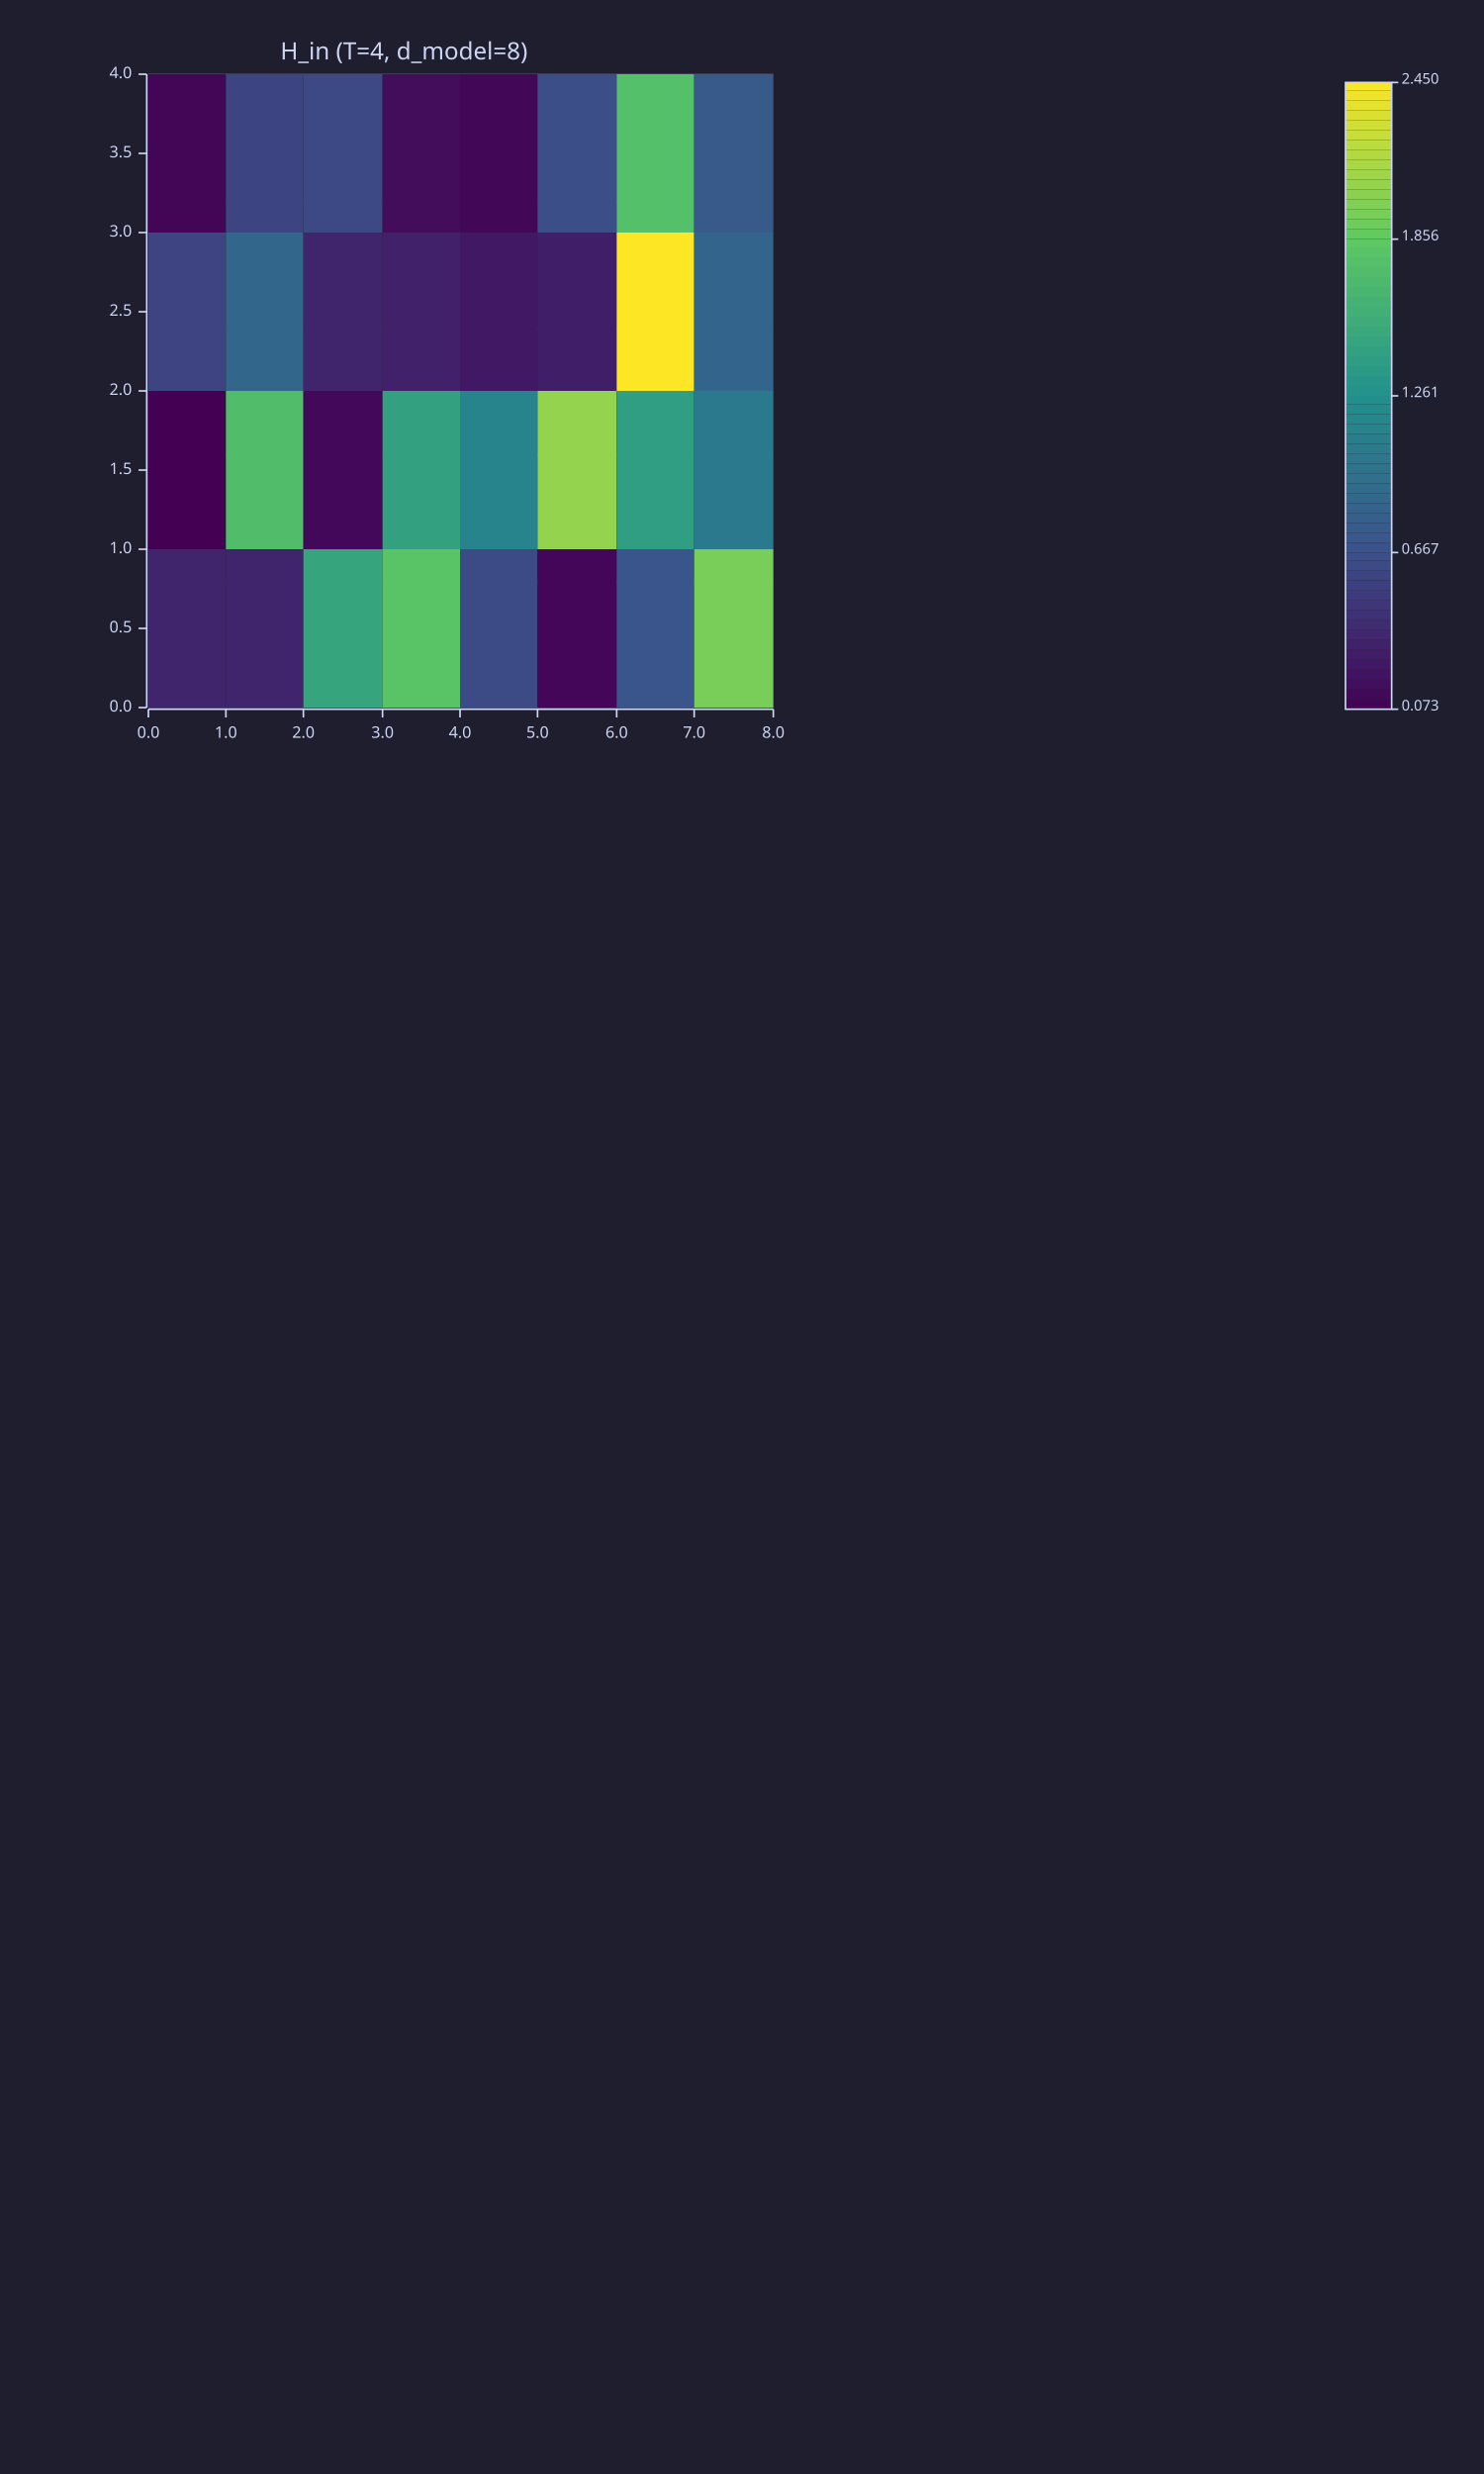
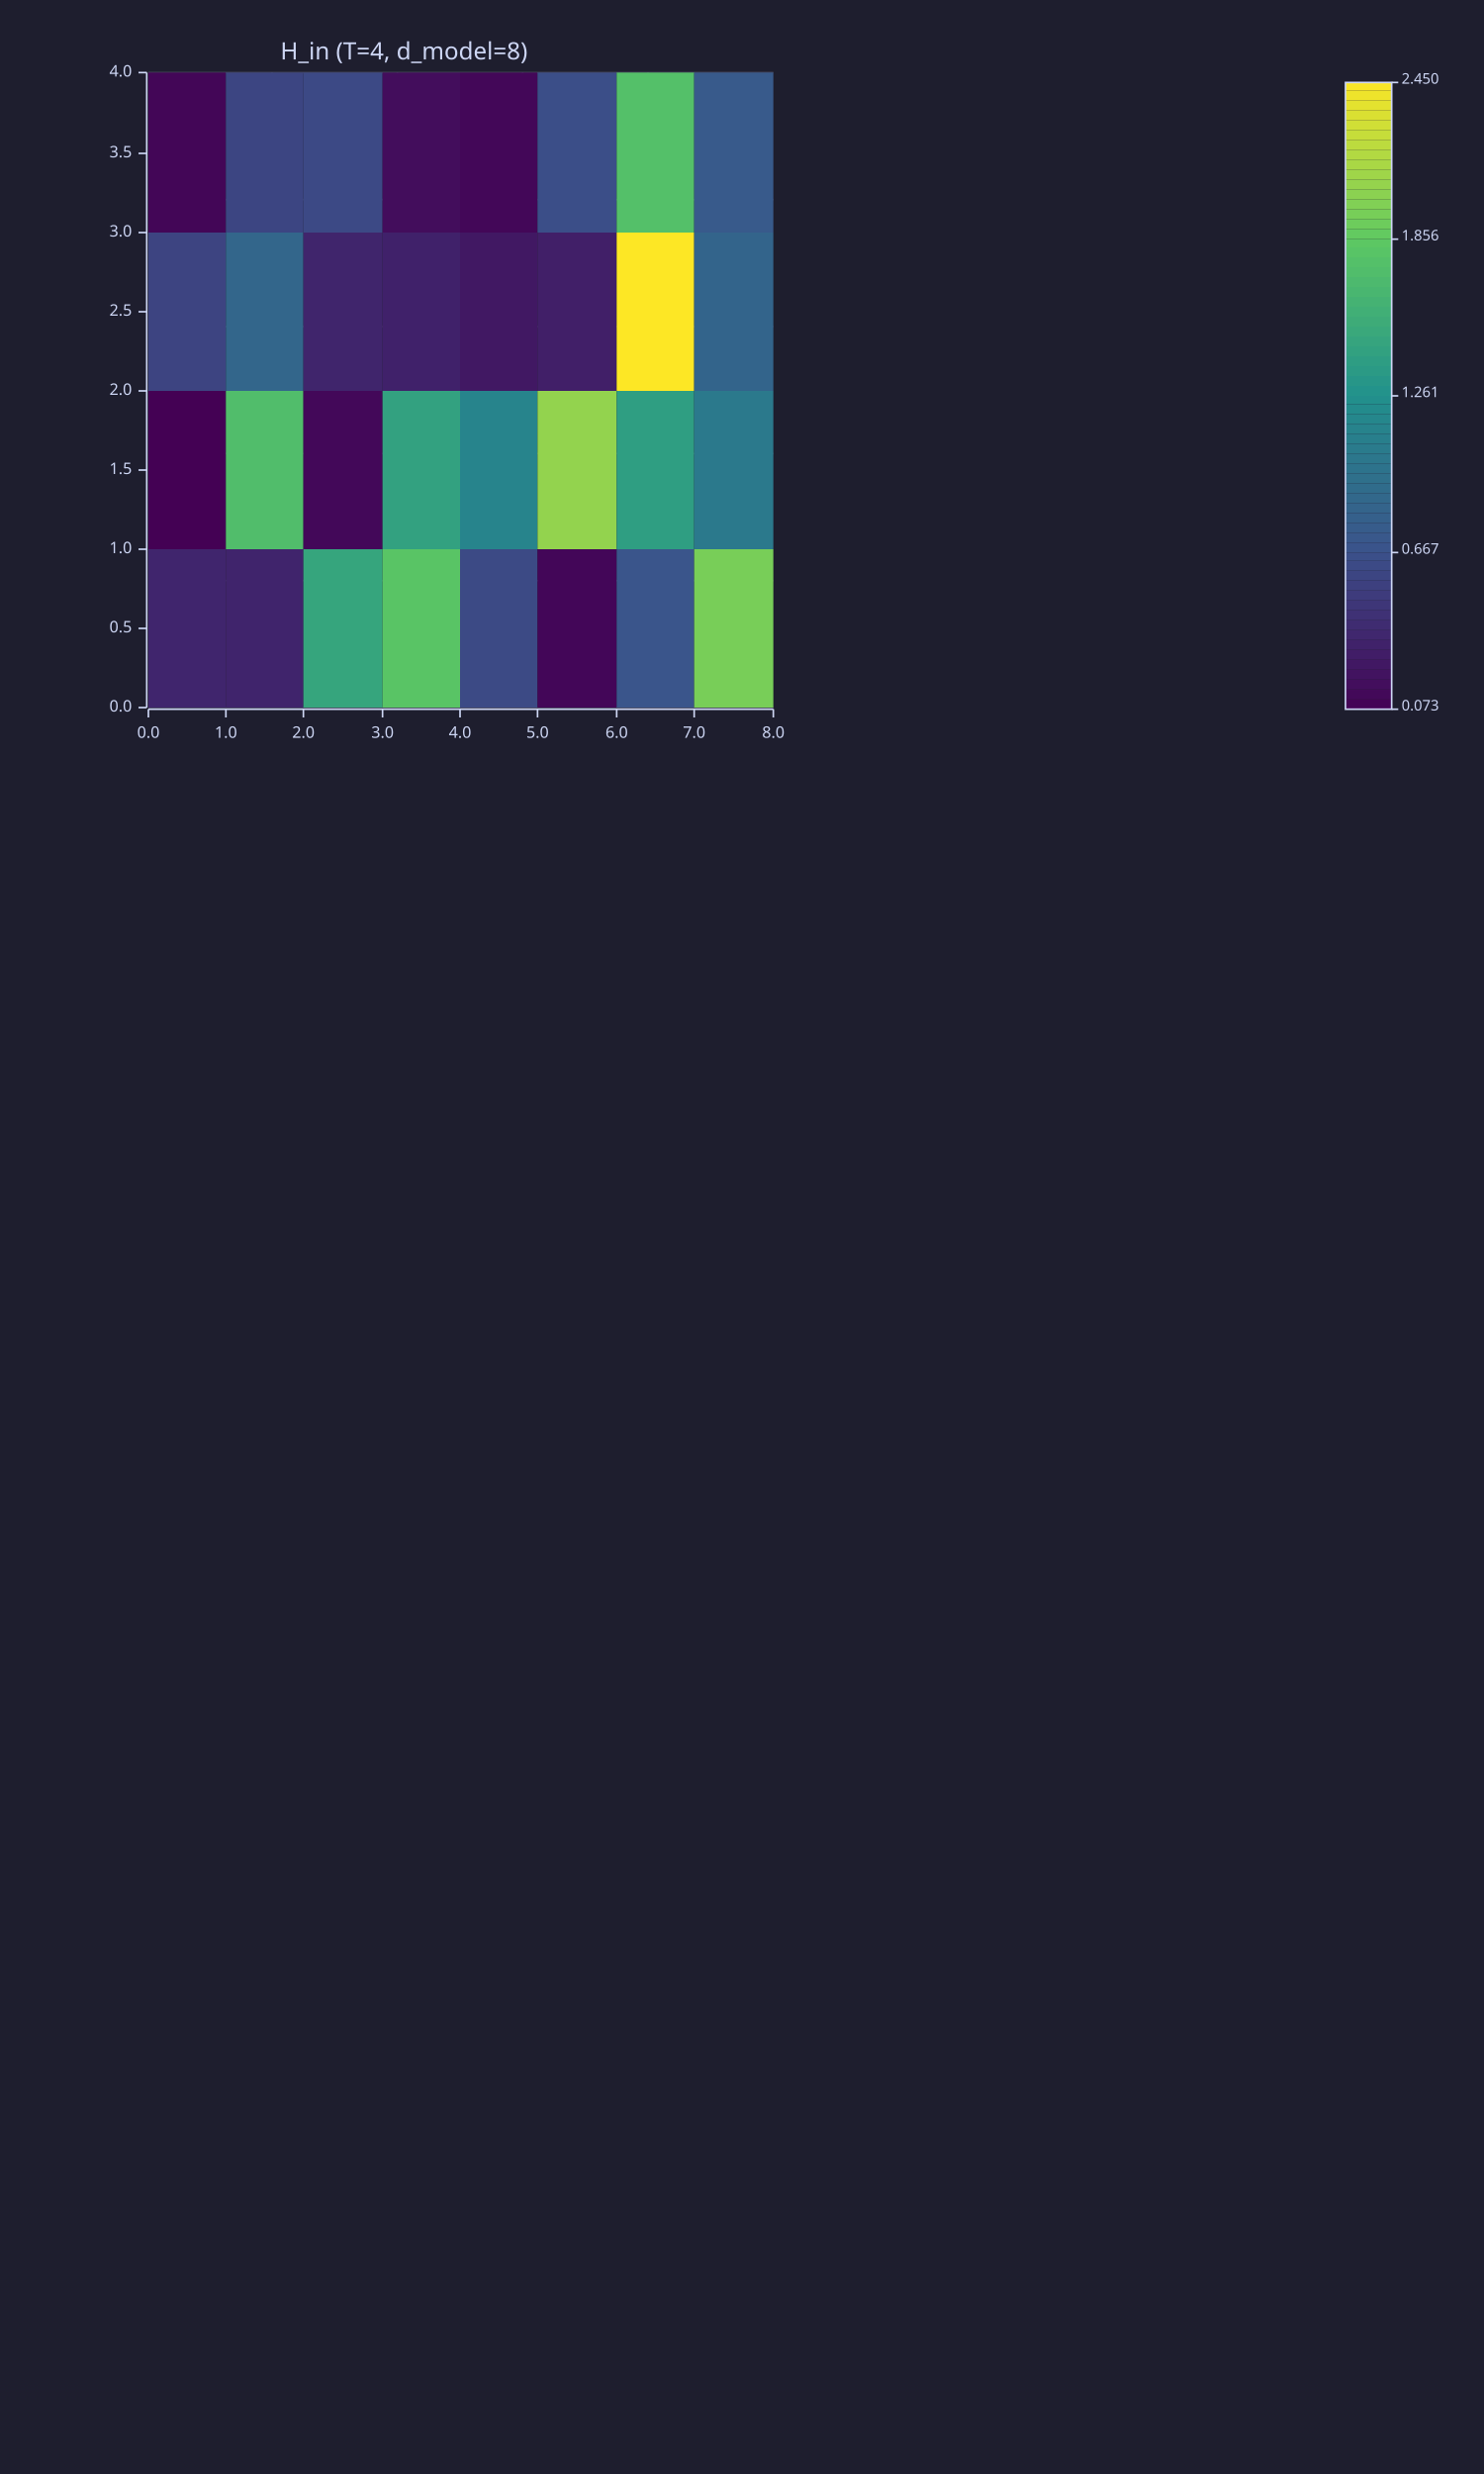
<svg xmlns="http://www.w3.org/2000/svg" width="900" height="1500" viewBox="0 0 900 1500">
  <rect x="0" y="0" width="900" height="1500" opacity="1" fill="#1E1E2E" stroke="none" />
  <rect x="0" y="0" width="900" height="500" opacity="1" fill="#1E1E2E" stroke="none" />
  <text x="245" y="25" dy="0.76em" text-anchor="middle" font-family="sans-serif" font-size="14.516" opacity="1" fill="#CDD6F4">
H_in (T=4, d_model=8)
</text>
  <text x="20" y="237" dy="0.76em" text-anchor="middle" font-family="sans-serif" font-size="11.29" opacity="1" fill="#CDD6F4" transform="rotate(270, 20, 237)">

</text>
  <text x="280" y="480" dy="-0.5ex" text-anchor="middle" font-family="sans-serif" font-size="11.29" opacity="1" fill="#CDD6F4">

</text>
-   <polyline fill="none" opacity="1" stroke="#CDD6F4" stroke-width="1" points="89,45 89,429 " />
+   <polyline fill="none" opacity="1" stroke="#CDD6F4" stroke-width="1" points="89,44 89,429 " />
  <text x="80" y="429" dy="0.5ex" text-anchor="end" font-family="sans-serif" font-size="9.677" opacity="1" fill="#CDD6F4">
0.0
</text>
  <polyline fill="none" opacity="1" stroke="#CDD6F4" stroke-width="1" points="84,429 89,429 " />
  <text x="80" y="381" dy="0.5ex" text-anchor="end" font-family="sans-serif" font-size="9.677" opacity="1" fill="#CDD6F4">
0.5
</text>
  <polyline fill="none" opacity="1" stroke="#CDD6F4" stroke-width="1" points="84,381 89,381 " />
  <text x="80" y="333" dy="0.5ex" text-anchor="end" font-family="sans-serif" font-size="9.677" opacity="1" fill="#CDD6F4">
1.0
</text>
  <polyline fill="none" opacity="1" stroke="#CDD6F4" stroke-width="1" points="84,333 89,333 " />
  <text x="80" y="285" dy="0.5ex" text-anchor="end" font-family="sans-serif" font-size="9.677" opacity="1" fill="#CDD6F4">
1.5
</text>
  <polyline fill="none" opacity="1" stroke="#CDD6F4" stroke-width="1" points="84,285 89,285 " />
  <text x="80" y="237" dy="0.5ex" text-anchor="end" font-family="sans-serif" font-size="9.677" opacity="1" fill="#CDD6F4">
2.0
</text>
  <polyline fill="none" opacity="1" stroke="#CDD6F4" stroke-width="1" points="84,237 89,237 " />
  <text x="80" y="189" dy="0.5ex" text-anchor="end" font-family="sans-serif" font-size="9.677" opacity="1" fill="#CDD6F4">
2.5
</text>
  <polyline fill="none" opacity="1" stroke="#CDD6F4" stroke-width="1" points="84,189 89,189 " />
  <text x="80" y="141" dy="0.5ex" text-anchor="end" font-family="sans-serif" font-size="9.677" opacity="1" fill="#CDD6F4">
3.0
</text>
  <polyline fill="none" opacity="1" stroke="#CDD6F4" stroke-width="1" points="84,141 89,141 " />
  <text x="80" y="93" dy="0.5ex" text-anchor="end" font-family="sans-serif" font-size="9.677" opacity="1" fill="#CDD6F4">
3.5
</text>
  <polyline fill="none" opacity="1" stroke="#CDD6F4" stroke-width="1" points="84,93 89,93 " />
-   <text x="80" y="45" dy="0.5ex" text-anchor="end" font-family="sans-serif" font-size="9.677" opacity="1" fill="#CDD6F4">
+   <text x="80" y="44" dy="0.5ex" text-anchor="end" font-family="sans-serif" font-size="9.677" opacity="1" fill="#CDD6F4">
4.0
</text>
-   <polyline fill="none" opacity="1" stroke="#CDD6F4" stroke-width="1" points="84,45 89,45 " />
+   <polyline fill="none" opacity="1" stroke="#CDD6F4" stroke-width="1" points="84,44 89,44 " />
  <polyline fill="none" opacity="1" stroke="#CDD6F4" stroke-width="1" points="90,430 469,430 " />
  <text x="90" y="440" dy="0.76em" text-anchor="middle" font-family="sans-serif" font-size="9.677" opacity="1" fill="#CDD6F4">
0.0
</text>
  <polyline fill="none" opacity="1" stroke="#CDD6F4" stroke-width="1" points="90,430 90,435 " />
  <text x="137" y="440" dy="0.76em" text-anchor="middle" font-family="sans-serif" font-size="9.677" opacity="1" fill="#CDD6F4">
1.0
</text>
  <polyline fill="none" opacity="1" stroke="#CDD6F4" stroke-width="1" points="137,430 137,435 " />
  <text x="184" y="440" dy="0.76em" text-anchor="middle" font-family="sans-serif" font-size="9.677" opacity="1" fill="#CDD6F4">
2.0
</text>
  <polyline fill="none" opacity="1" stroke="#CDD6F4" stroke-width="1" points="184,430 184,435 " />
  <text x="232" y="440" dy="0.76em" text-anchor="middle" font-family="sans-serif" font-size="9.677" opacity="1" fill="#CDD6F4">
3.0
</text>
  <polyline fill="none" opacity="1" stroke="#CDD6F4" stroke-width="1" points="232,430 232,435 " />
  <text x="279" y="440" dy="0.76em" text-anchor="middle" font-family="sans-serif" font-size="9.677" opacity="1" fill="#CDD6F4">
4.0
</text>
  <polyline fill="none" opacity="1" stroke="#CDD6F4" stroke-width="1" points="279,430 279,435 " />
  <text x="326" y="440" dy="0.76em" text-anchor="middle" font-family="sans-serif" font-size="9.677" opacity="1" fill="#CDD6F4">
5.0
</text>
  <polyline fill="none" opacity="1" stroke="#CDD6F4" stroke-width="1" points="326,430 326,435 " />
  <text x="374" y="440" dy="0.76em" text-anchor="middle" font-family="sans-serif" font-size="9.677" opacity="1" fill="#CDD6F4">
6.0
</text>
  <polyline fill="none" opacity="1" stroke="#CDD6F4" stroke-width="1" points="374,430 374,435 " />
  <text x="421" y="440" dy="0.76em" text-anchor="middle" font-family="sans-serif" font-size="9.677" opacity="1" fill="#CDD6F4">
7.0
</text>
  <polyline fill="none" opacity="1" stroke="#CDD6F4" stroke-width="1" points="421,430 421,435 " />
  <text x="469" y="440" dy="0.76em" text-anchor="middle" font-family="sans-serif" font-size="9.677" opacity="1" fill="#CDD6F4">
8.0
</text>
  <polyline fill="none" opacity="1" stroke="#CDD6F4" stroke-width="1" points="469,430 469,435 " />
  <polyline fill="none" opacity="0.3" stroke="#9696B4" stroke-width="1" points="90,429 469,429 " />
-   <polyline fill="none" opacity="0.3" stroke="#9696B4" stroke-width="1" points="90,353 469,353 " />
-   <polyline fill="none" opacity="0.3" stroke="#9696B4" stroke-width="1" points="90,276 469,276 " />
-   <polyline fill="none" opacity="0.3" stroke="#9696B4" stroke-width="1" points="90,199 469,199 " />
-   <polyline fill="none" opacity="0.3" stroke="#9696B4" stroke-width="1" points="90,122 469,122 " />
-   <polyline fill="none" opacity="0.3" stroke="#9696B4" stroke-width="1" points="90,45 469,45 " />
-   <polyline fill="none" opacity="0.3" stroke="#9696B4" stroke-width="1" points="165,429 165,45 " />
-   <polyline fill="none" opacity="0.3" stroke="#9696B4" stroke-width="1" points="241,429 241,45 " />
-   <polyline fill="none" opacity="0.3" stroke="#9696B4" stroke-width="1" points="317,429 317,45 " />
-   <polyline fill="none" opacity="0.3" stroke="#9696B4" stroke-width="1" points="393,429 393,45 " />
-   <rect x="90" y="45" width="47" height="96" opacity="1" fill="#430657" stroke="none" />
-   <rect x="137" y="45" width="47" height="96" opacity="1" fill="#3C4582" stroke="none" />
-   <rect x="184" y="45" width="48" height="96" opacity="1" fill="#3C4985" stroke="none" />
-   <rect x="232" y="45" width="47" height="96" opacity="1" fill="#430D5C" stroke="none" />
-   <rect x="279" y="45" width="47" height="96" opacity="1" fill="#430758" stroke="none" />
-   <rect x="326" y="45" width="48" height="96" opacity="1" fill="#3B4E88" stroke="none" />
-   <rect x="374" y="45" width="47" height="96" opacity="1" fill="#54C069" stroke="none" />
-   <rect x="421" y="45" width="48" height="96" opacity="1" fill="#385A8B" stroke="none" />
+   <polyline fill="none" opacity="0.3" stroke="#9696B4" stroke-width="1" points="90,352 469,352 " />
+   <polyline fill="none" opacity="0.3" stroke="#9696B4" stroke-width="1" points="90,275 469,275 " />
+   <polyline fill="none" opacity="0.3" stroke="#9696B4" stroke-width="1" points="90,198 469,198 " />
+   <polyline fill="none" opacity="0.3" stroke="#9696B4" stroke-width="1" points="90,121 469,121 " />
+   <polyline fill="none" opacity="0.3" stroke="#9696B4" stroke-width="1" points="90,44 469,44 " />
+   <polyline fill="none" opacity="0.3" stroke="#9696B4" stroke-width="1" points="165,429 165,44 " />
+   <polyline fill="none" opacity="0.3" stroke="#9696B4" stroke-width="1" points="241,429 241,44 " />
+   <polyline fill="none" opacity="0.3" stroke="#9696B4" stroke-width="1" points="317,429 317,44 " />
+   <polyline fill="none" opacity="0.3" stroke="#9696B4" stroke-width="1" points="393,429 393,44 " />
+   <rect x="90" y="44" width="47" height="97" opacity="1" fill="#430657" stroke="none" />
+   <rect x="137" y="44" width="47" height="97" opacity="1" fill="#3C4582" stroke="none" />
+   <rect x="184" y="44" width="48" height="97" opacity="1" fill="#3C4985" stroke="none" />
+   <rect x="232" y="44" width="47" height="97" opacity="1" fill="#430D5C" stroke="none" />
+   <rect x="279" y="44" width="47" height="97" opacity="1" fill="#430758" stroke="none" />
+   <rect x="326" y="44" width="48" height="97" opacity="1" fill="#3B4E88" stroke="none" />
+   <rect x="374" y="44" width="47" height="97" opacity="1" fill="#54C069" stroke="none" />
+   <rect x="421" y="44" width="48" height="97" opacity="1" fill="#385A8B" stroke="none" />
  <rect x="90" y="141" width="47" height="96" opacity="1" fill="#3D4481" stroke="none" />
  <rect x="137" y="141" width="47" height="96" opacity="1" fill="#33668B" stroke="none" />
  <rect x="184" y="141" width="48" height="96" opacity="1" fill="#40256C" stroke="none" />
  <rect x="232" y="141" width="47" height="96" opacity="1" fill="#40216A" stroke="none" />
  <rect x="279" y="141" width="47" height="96" opacity="1" fill="#411863" stroke="none" />
  <rect x="326" y="141" width="48" height="96" opacity="1" fill="#411F68" stroke="none" />
  <rect x="374" y="141" width="47" height="96" opacity="1" fill="#FDE725" stroke="none" />
  <rect x="421" y="141" width="48" height="96" opacity="1" fill="#33648B" stroke="none" />
  <rect x="90" y="237" width="47" height="96" opacity="1" fill="#440154" stroke="none" />
  <rect x="137" y="237" width="47" height="96" opacity="1" fill="#51BD6B" stroke="none" />
  <rect x="184" y="237" width="48" height="96" opacity="1" fill="#430859" stroke="none" />
  <rect x="232" y="237" width="47" height="96" opacity="1" fill="#33A180" stroke="none" />
  <rect x="279" y="237" width="47" height="96" opacity="1" fill="#27848C" stroke="none" />
  <rect x="326" y="237" width="48" height="96" opacity="1" fill="#93D34E" stroke="none" />
  <rect x="374" y="237" width="47" height="96" opacity="1" fill="#2F9E82" stroke="none" />
  <rect x="421" y="237" width="48" height="96" opacity="1" fill="#2B798C" stroke="none" />
  <rect x="90" y="333" width="47" height="96" opacity="1" fill="#40256D" stroke="none" />
  <rect x="137" y="333" width="47" height="96" opacity="1" fill="#40246C" stroke="none" />
  <rect x="184" y="333" width="48" height="96" opacity="1" fill="#36A57D" stroke="none" />
  <rect x="232" y="333" width="47" height="96" opacity="1" fill="#59C465" stroke="none" />
  <rect x="279" y="333" width="47" height="96" opacity="1" fill="#3C4A85" stroke="none" />
  <rect x="326" y="333" width="48" height="96" opacity="1" fill="#430658" stroke="none" />
  <rect x="374" y="333" width="47" height="96" opacity="1" fill="#3A558B" stroke="none" />
  <rect x="421" y="333" width="48" height="96" opacity="1" fill="#78CE58" stroke="none" />
  <rect x="816" y="50" width="28" height="5" opacity="1" fill="#F8E627" stroke="none" />
  <rect x="816" y="55" width="28" height="6" opacity="1" fill="#EEE42B" stroke="none" />
  <rect x="816" y="61" width="28" height="6" opacity="1" fill="#E4E22F" stroke="none" />
  <rect x="816" y="67" width="28" height="6" opacity="1" fill="#DAE032" stroke="none" />
  <rect x="816" y="73" width="28" height="6" opacity="1" fill="#D0DF36" stroke="none" />
  <rect x="816" y="79" width="28" height="6" opacity="1" fill="#C6DD3A" stroke="none" />
  <rect x="816" y="85" width="28" height="6" opacity="1" fill="#BCDB3E" stroke="none" />
  <rect x="816" y="91" width="28" height="6" opacity="1" fill="#B2D942" stroke="none" />
  <rect x="816" y="97" width="28" height="6" opacity="1" fill="#A9D745" stroke="none" />
  <rect x="816" y="103" width="28" height="6" opacity="1" fill="#9FD549" stroke="none" />
  <rect x="816" y="109" width="28" height="6" opacity="1" fill="#95D34D" stroke="none" />
  <rect x="816" y="115" width="28" height="6" opacity="1" fill="#8BD151" stroke="none" />
  <rect x="816" y="121" width="28" height="6" opacity="1" fill="#81D055" stroke="none" />
  <rect x="816" y="127" width="28" height="6" opacity="1" fill="#77CE58" stroke="none" />
  <rect x="816" y="133" width="28" height="6" opacity="1" fill="#6DCC5C" stroke="none" />
  <rect x="816" y="139" width="28" height="6" opacity="1" fill="#63CA60" stroke="none" />
  <rect x="816" y="145" width="28" height="5" opacity="1" fill="#5CC763" stroke="none" />
  <rect x="816" y="150" width="28" height="6" opacity="1" fill="#58C466" stroke="none" />
  <rect x="816" y="156" width="28" height="6" opacity="1" fill="#54C069" stroke="none" />
  <rect x="816" y="162" width="28" height="6" opacity="1" fill="#51BD6B" stroke="none" />
  <rect x="816" y="168" width="28" height="6" opacity="1" fill="#4DB96E" stroke="none" />
  <rect x="816" y="174" width="28" height="6" opacity="1" fill="#49B670" stroke="none" />
  <rect x="816" y="180" width="28" height="6" opacity="1" fill="#45B273" stroke="none" />
  <rect x="816" y="186" width="28" height="6" opacity="1" fill="#41AF76" stroke="none" />
  <rect x="816" y="192" width="28" height="6" opacity="1" fill="#3EAB78" stroke="none" />
  <rect x="816" y="198" width="28" height="6" opacity="1" fill="#3AA87B" stroke="none" />
  <rect x="816" y="204" width="28" height="6" opacity="1" fill="#36A47E" stroke="none" />
  <rect x="816" y="210" width="28" height="6" opacity="1" fill="#32A180" stroke="none" />
  <rect x="816" y="216" width="28" height="6" opacity="1" fill="#2E9D83" stroke="none" />
  <rect x="816" y="222" width="28" height="6" opacity="1" fill="#2B9A85" stroke="none" />
  <rect x="816" y="228" width="28" height="6" opacity="1" fill="#279688" stroke="none" />
  <rect x="816" y="234" width="28" height="6" opacity="1" fill="#23938B" stroke="none" />
  <rect x="816" y="240" width="28" height="5" opacity="1" fill="#228F8C" stroke="none" />
  <rect x="816" y="245" width="28" height="6" opacity="1" fill="#238B8C" stroke="none" />
  <rect x="816" y="251" width="28" height="6" opacity="1" fill="#25878C" stroke="none" />
  <rect x="816" y="257" width="28" height="6" opacity="1" fill="#27838C" stroke="none" />
  <rect x="816" y="263" width="28" height="6" opacity="1" fill="#287F8C" stroke="none" />
  <rect x="816" y="269" width="28" height="6" opacity="1" fill="#2A7B8C" stroke="none" />
  <rect x="816" y="275" width="28" height="6" opacity="1" fill="#2C778C" stroke="none" />
  <rect x="816" y="281" width="28" height="6" opacity="1" fill="#2D738C" stroke="none" />
  <rect x="816" y="287" width="28" height="6" opacity="1" fill="#2F708B" stroke="none" />
  <rect x="816" y="293" width="28" height="6" opacity="1" fill="#306C8B" stroke="none" />
  <rect x="816" y="299" width="28" height="6" opacity="1" fill="#32688B" stroke="none" />
  <rect x="816" y="305" width="28" height="6" opacity="1" fill="#34648B" stroke="none" />
  <rect x="816" y="311" width="28" height="6" opacity="1" fill="#35608B" stroke="none" />
  <rect x="816" y="317" width="28" height="6" opacity="1" fill="#375C8B" stroke="none" />
  <rect x="816" y="323" width="28" height="6" opacity="1" fill="#39588B" stroke="none" />
  <rect x="816" y="329" width="28" height="6" opacity="1" fill="#3A548B" stroke="none" />
  <rect x="816" y="335" width="28" height="5" opacity="1" fill="#3B4F89" stroke="none" />
  <rect x="816" y="340" width="28" height="6" opacity="1" fill="#3C4A86" stroke="none" />
  <rect x="816" y="346" width="28" height="6" opacity="1" fill="#3C4582" stroke="none" />
  <rect x="816" y="352" width="28" height="6" opacity="1" fill="#3D407F" stroke="none" />
  <rect x="816" y="358" width="28" height="6" opacity="1" fill="#3E3B7C" stroke="none" />
  <rect x="816" y="364" width="28" height="6" opacity="1" fill="#3E3678" stroke="none" />
  <rect x="816" y="370" width="28" height="6" opacity="1" fill="#3F3175" stroke="none" />
  <rect x="816" y="376" width="28" height="6" opacity="1" fill="#3F2C71" stroke="none" />
  <rect x="816" y="382" width="28" height="6" opacity="1" fill="#40276E" stroke="none" />
  <rect x="816" y="388" width="28" height="6" opacity="1" fill="#40226A" stroke="none" />
  <rect x="816" y="394" width="28" height="6" opacity="1" fill="#411D67" stroke="none" />
  <rect x="816" y="400" width="28" height="6" opacity="1" fill="#411863" stroke="none" />
  <rect x="816" y="406" width="28" height="6" opacity="1" fill="#421360" stroke="none" />
  <rect x="816" y="412" width="28" height="6" opacity="1" fill="#430E5D" stroke="none" />
  <rect x="816" y="418" width="28" height="6" opacity="1" fill="#430959" stroke="none" />
  <rect x="816" y="424" width="28" height="6" opacity="1" fill="#440456" stroke="none" />
  <rect x="816" y="50" width="28" height="380" opacity="1" fill="none" stroke="#CDD6F4" />
  <polyline fill="none" opacity="1" stroke="#CDD6F4" stroke-width="1" points="844,430 848,430 " />
  <text x="850" y="424" dy="0.76em" text-anchor="start" font-family="sans-serif" font-size="8.871" opacity="1" fill="#CDD6F4">
0.073
</text>
  <polyline fill="none" opacity="1" stroke="#CDD6F4" stroke-width="1" points="844,335 848,335 " />
  <text x="850" y="329" dy="0.76em" text-anchor="start" font-family="sans-serif" font-size="8.871" opacity="1" fill="#CDD6F4">
0.667
</text>
  <polyline fill="none" opacity="1" stroke="#CDD6F4" stroke-width="1" points="844,240 848,240 " />
  <text x="850" y="234" dy="0.76em" text-anchor="start" font-family="sans-serif" font-size="8.871" opacity="1" fill="#CDD6F4">
1.261
</text>
  <polyline fill="none" opacity="1" stroke="#CDD6F4" stroke-width="1" points="844,145 848,145 " />
  <text x="850" y="139" dy="0.76em" text-anchor="start" font-family="sans-serif" font-size="8.871" opacity="1" fill="#CDD6F4">
1.856
</text>
  <polyline fill="none" opacity="1" stroke="#CDD6F4" stroke-width="1" points="844,50 848,50 " />
  <text x="850" y="44" dy="0.76em" text-anchor="start" font-family="sans-serif" font-size="8.871" opacity="1" fill="#CDD6F4">
2.450
</text>
</svg>
